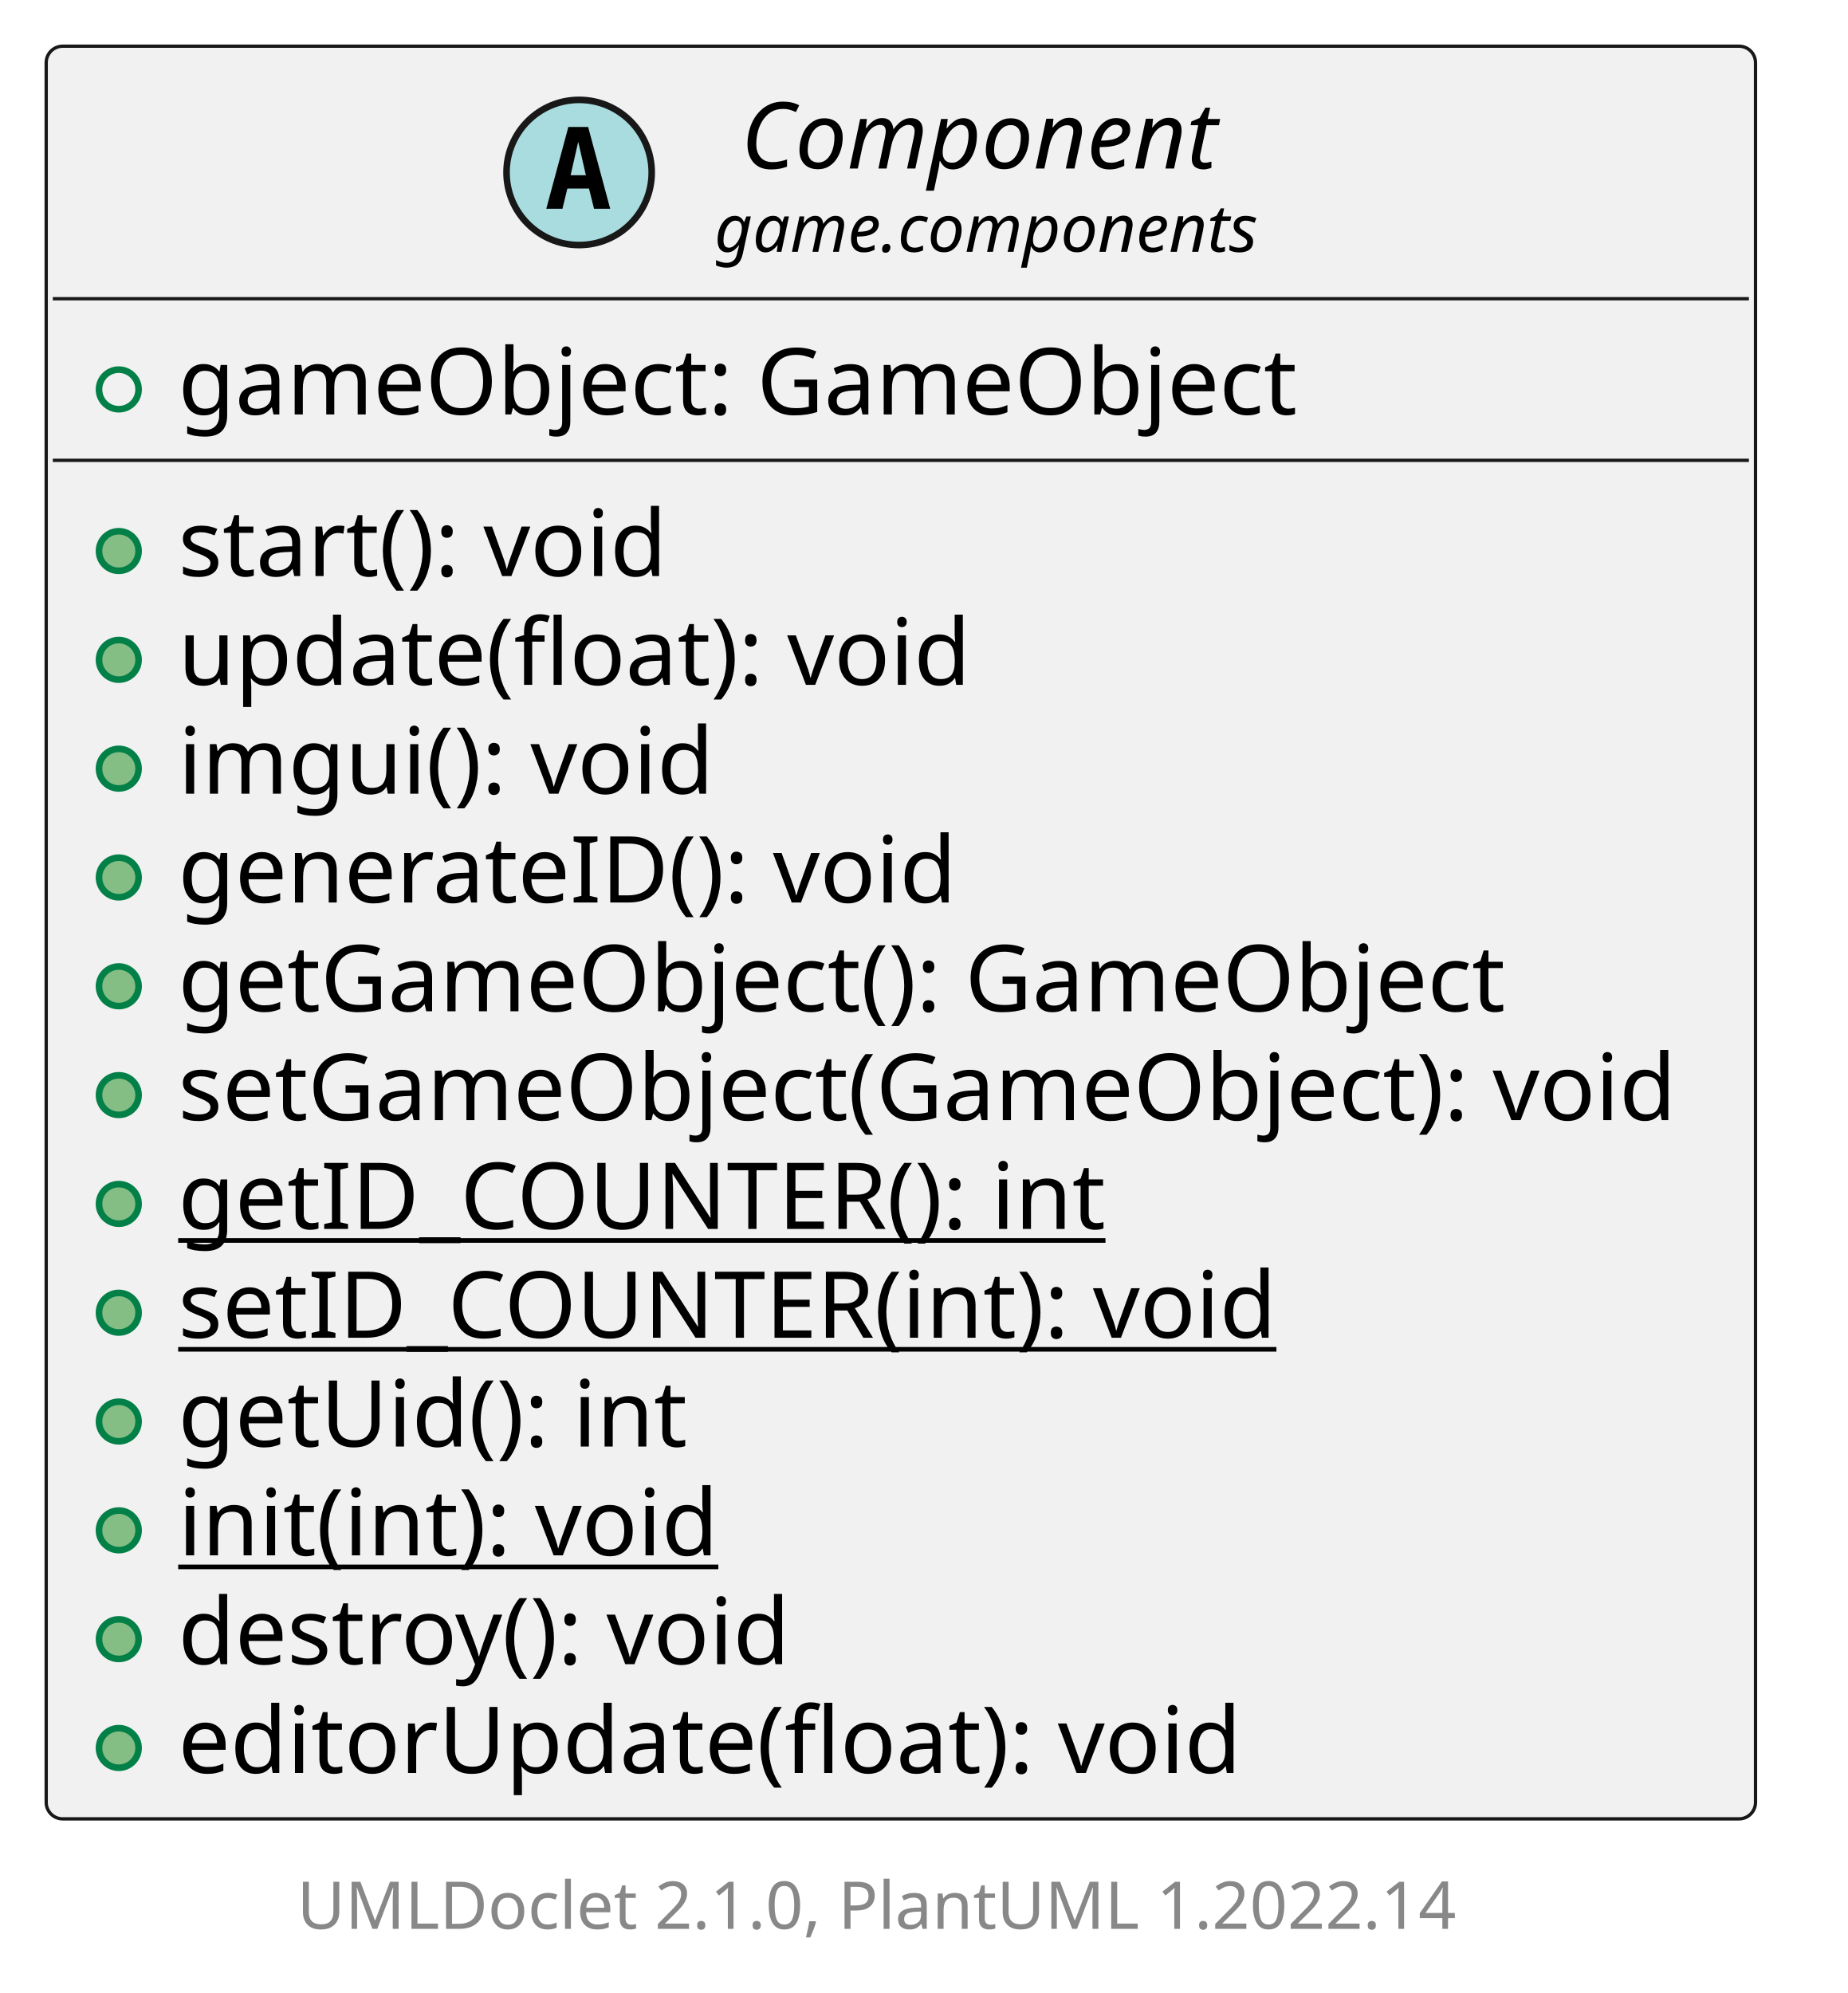
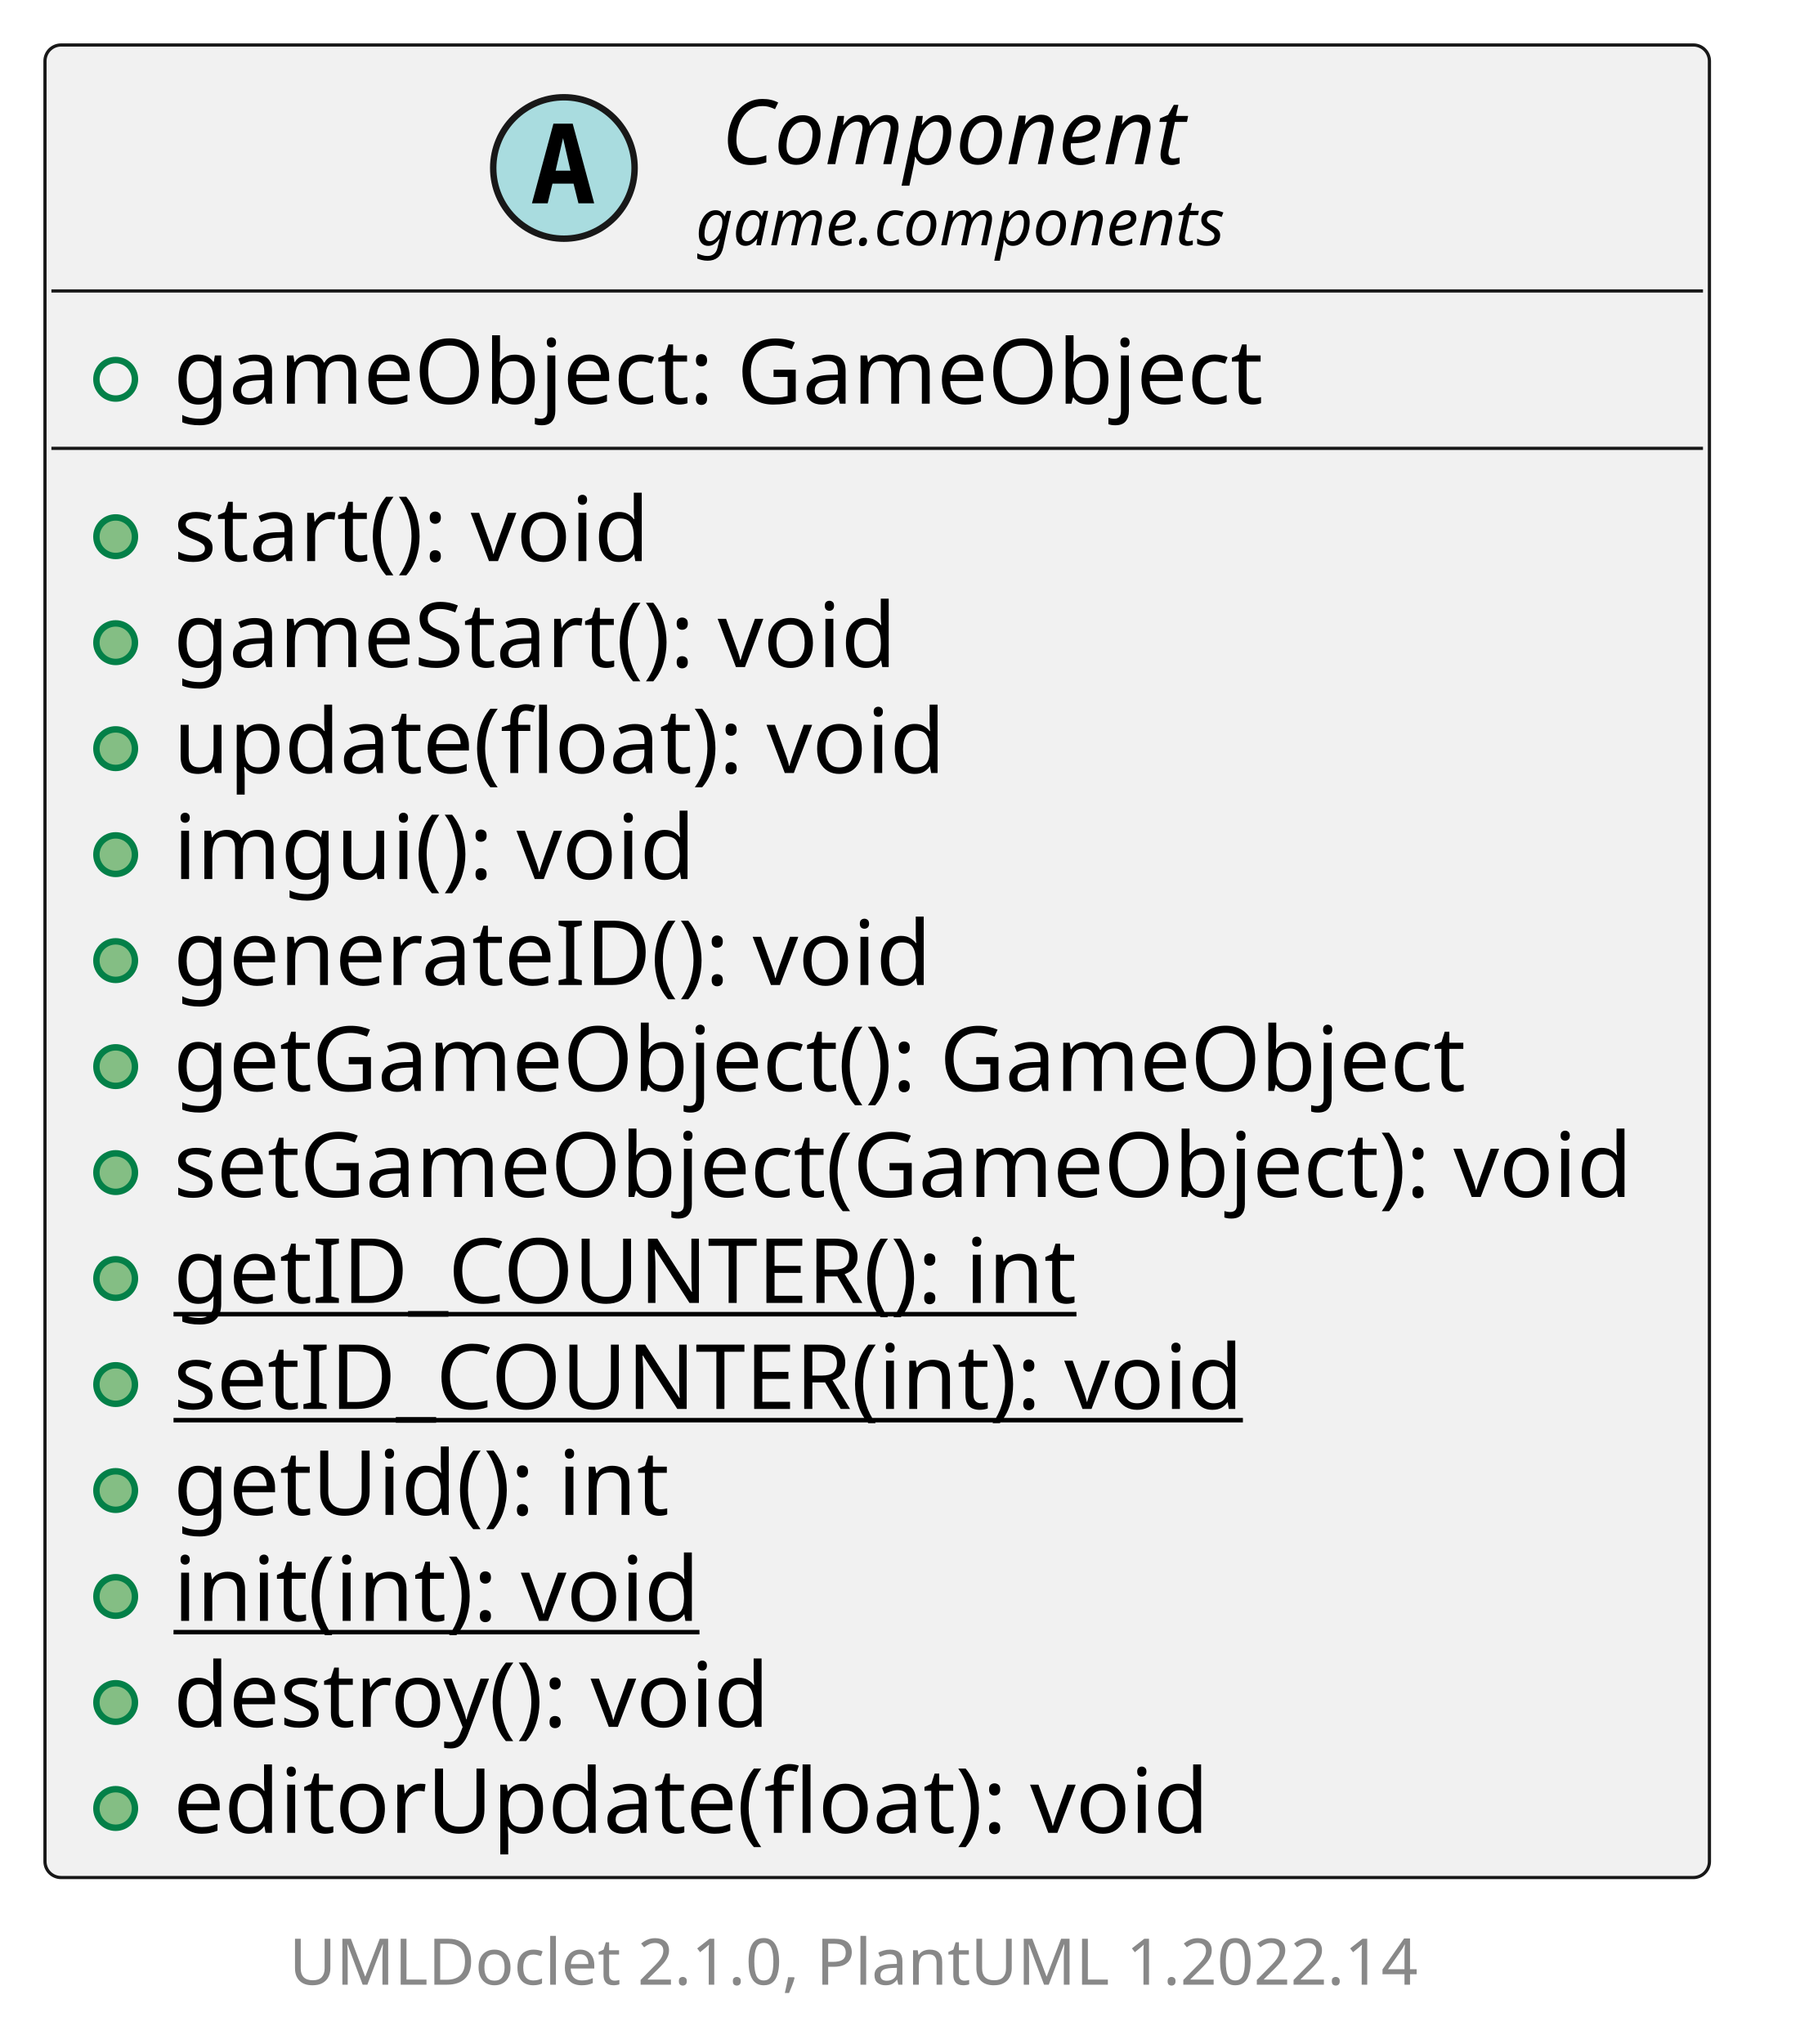
- <svg xmlns="http://www.w3.org/2000/svg" xmlns:xlink="http://www.w3.org/1999/xlink" contentStyleType="text/css" height="302px" preserveAspectRatio="none" style="width:280px;height:302px;background:#FFFFFF;" version="1.1" viewBox="0 0 280 302" width="280px" zoomAndPan="magnify">
+ <svg xmlns="http://www.w3.org/2000/svg" xmlns:xlink="http://www.w3.org/1999/xlink" contentStyleType="text/css" height="318px" preserveAspectRatio="none" style="width:280px;height:318px;background:#FFFFFF;" version="1.1" viewBox="0 0 280 318" width="280px" zoomAndPan="magnify">
  <defs />
  <g>
    <a href="Component.html" target="_top" title="Component.html" xlink:actuate="onRequest" xlink:href="Component.html" xlink:show="new" xlink:title="Component.html" xlink:type="simple">
      <g id="elem_game.components.Component">
-         <rect codeLine="5" fill="#F1F1F1" height="268.613" id="game.components.Component" rx="2.5" ry="2.5" style="stroke:#181818;stroke-width:0.5;" width="259" x="7" y="7" />
+         <rect codeLine="5" fill="#F1F1F1" height="285.102" id="game.components.Component" rx="2.5" ry="2.5" style="stroke:#181818;stroke-width:0.5;" width="259" x="7" y="7" />
        <ellipse cx="87.75" cy="26.133" fill="#A9DCDF" rx="11" ry="11" style="stroke:#181818;stroke-width:1.0;" />
        <path d="M87.613,21.481 L86.46,26.553 L88.775,26.553 Z M86.119,19.24 L89.116,19.24 L92.461,31.633 L90.012,31.633 L89.249,28.57 L85.97,28.57 L85.223,31.633 L82.774,31.633 Z " fill="#000000" />
        <text fill="#000000" font-family="sans-serif" font-size="14" font-style="italic" lengthAdjust="spacing" textLength="81" x="112.25" y="25.535">Component</text>
        <text fill="#000000" font-family="sans-serif" font-size="10" font-style="italic" lengthAdjust="spacing" textLength="89" x="108.25" y="38.156">game.components</text>
        <line style="stroke:#181818;stroke-width:0.5;" x1="8" x2="265" y1="45.266" y2="45.266" />
        <ellipse cx="18" cy="59.01" fill="none" rx="3" ry="3" style="stroke:#038048;stroke-width:1.0;" />
        <text fill="#000000" font-family="sans-serif" font-size="14" lengthAdjust="spacing" textLength="173" x="27" y="62.801">gameObject: GameObject</text>
        <line style="stroke:#181818;stroke-width:0.5;" x1="8" x2="265" y1="69.754" y2="69.754" />
        <ellipse cx="18" cy="83.498" fill="#84BE84" rx="3" ry="3" style="stroke:#038048;stroke-width:1.0;" />
        <text fill="#000000" font-family="sans-serif" font-size="14" lengthAdjust="spacing" textLength="78" x="27" y="87.289">start(): void</text>
        <ellipse cx="18" cy="99.986" fill="#84BE84" rx="3" ry="3" style="stroke:#038048;stroke-width:1.0;" />
-         <text fill="#000000" font-family="sans-serif" font-size="14" lengthAdjust="spacing" textLength="126" x="27" y="103.777">update(float): void</text>
+         <text fill="#000000" font-family="sans-serif" font-size="14" lengthAdjust="spacing" textLength="117" x="27" y="103.777">gameStart(): void</text>
        <ellipse cx="18" cy="116.475" fill="#84BE84" rx="3" ry="3" style="stroke:#038048;stroke-width:1.0;" />
-         <text fill="#000000" font-family="sans-serif" font-size="14" lengthAdjust="spacing" textLength="86" x="27" y="120.266">imgui(): void</text>
+         <text fill="#000000" font-family="sans-serif" font-size="14" lengthAdjust="spacing" textLength="126" x="27" y="120.266">update(float): void</text>
        <ellipse cx="18" cy="132.963" fill="#84BE84" rx="3" ry="3" style="stroke:#038048;stroke-width:1.0;" />
-         <text fill="#000000" font-family="sans-serif" font-size="14" lengthAdjust="spacing" textLength="122" x="27" y="136.754">generateID(): void</text>
+         <text fill="#000000" font-family="sans-serif" font-size="14" lengthAdjust="spacing" textLength="86" x="27" y="136.754">imgui(): void</text>
        <ellipse cx="18" cy="149.451" fill="#84BE84" rx="3" ry="3" style="stroke:#038048;stroke-width:1.0;" />
-         <text fill="#000000" font-family="sans-serif" font-size="14" lengthAdjust="spacing" textLength="206" x="27" y="153.242">getGameObject(): GameObject</text>
+         <text fill="#000000" font-family="sans-serif" font-size="14" lengthAdjust="spacing" textLength="122" x="27" y="153.242">generateID(): void</text>
        <ellipse cx="18" cy="165.94" fill="#84BE84" rx="3" ry="3" style="stroke:#038048;stroke-width:1.0;" />
-         <text fill="#000000" font-family="sans-serif" font-size="14" lengthAdjust="spacing" textLength="233" x="27" y="169.731">setGameObject(GameObject): void</text>
+         <text fill="#000000" font-family="sans-serif" font-size="14" lengthAdjust="spacing" textLength="206" x="27" y="169.731">getGameObject(): GameObject</text>
        <ellipse cx="18" cy="182.428" fill="#84BE84" rx="3" ry="3" style="stroke:#038048;stroke-width:1.0;" />
-         <text fill="#000000" font-family="sans-serif" font-size="14" lengthAdjust="spacing" text-decoration="underline" textLength="146" x="27" y="186.219">getID_COUNTER(): int</text>
+         <text fill="#000000" font-family="sans-serif" font-size="14" lengthAdjust="spacing" textLength="233" x="27" y="186.219">setGameObject(GameObject): void</text>
        <ellipse cx="18" cy="198.916" fill="#84BE84" rx="3" ry="3" style="stroke:#038048;stroke-width:1.0;" />
-         <text fill="#000000" font-family="sans-serif" font-size="14" lengthAdjust="spacing" text-decoration="underline" textLength="173" x="27" y="202.707">setID_COUNTER(int): void</text>
+         <text fill="#000000" font-family="sans-serif" font-size="14" lengthAdjust="spacing" text-decoration="underline" textLength="146" x="27" y="202.707">getID_COUNTER(): int</text>
        <ellipse cx="18" cy="215.404" fill="#84BE84" rx="3" ry="3" style="stroke:#038048;stroke-width:1.0;" />
-         <text fill="#000000" font-family="sans-serif" font-size="14" lengthAdjust="spacing" textLength="81" x="27" y="219.195">getUid(): int</text>
+         <text fill="#000000" font-family="sans-serif" font-size="14" lengthAdjust="spacing" text-decoration="underline" textLength="173" x="27" y="219.195">setID_COUNTER(int): void</text>
        <ellipse cx="18" cy="231.893" fill="#84BE84" rx="3" ry="3" style="stroke:#038048;stroke-width:1.0;" />
-         <text fill="#000000" font-family="sans-serif" font-size="14" lengthAdjust="spacing" text-decoration="underline" textLength="87" x="27" y="235.684">init(int): void</text>
+         <text fill="#000000" font-family="sans-serif" font-size="14" lengthAdjust="spacing" textLength="81" x="27" y="235.684">getUid(): int</text>
        <ellipse cx="18" cy="248.381" fill="#84BE84" rx="3" ry="3" style="stroke:#038048;stroke-width:1.0;" />
-         <text fill="#000000" font-family="sans-serif" font-size="14" lengthAdjust="spacing" textLength="98" x="27" y="252.172">destroy(): void</text>
+         <text fill="#000000" font-family="sans-serif" font-size="14" lengthAdjust="spacing" text-decoration="underline" textLength="87" x="27" y="252.172">init(int): void</text>
        <ellipse cx="18" cy="264.869" fill="#84BE84" rx="3" ry="3" style="stroke:#038048;stroke-width:1.0;" />
-         <text fill="#000000" font-family="sans-serif" font-size="14" lengthAdjust="spacing" textLength="168" x="27" y="268.66">editorUpdate(float): void</text>
+         <text fill="#000000" font-family="sans-serif" font-size="14" lengthAdjust="spacing" textLength="98" x="27" y="268.66">destroy(): void</text>
+         <ellipse cx="18" cy="281.357" fill="#84BE84" rx="3" ry="3" style="stroke:#038048;stroke-width:1.0;" />
+         <text fill="#000000" font-family="sans-serif" font-size="14" lengthAdjust="spacing" textLength="168" x="27" y="285.148">editorUpdate(float): void</text>
      </g>
    </a>
-     <text fill="#888888" font-family="sans-serif" font-size="10" lengthAdjust="spacing" textLength="182" x="45" y="292.281">UMLDoclet 2.1.0, PlantUML 1.2022.14</text>
+     <text fill="#888888" font-family="sans-serif" font-size="10" lengthAdjust="spacing" textLength="182" x="45" y="308.769">UMLDoclet 2.1.0, PlantUML 1.2022.14</text>
  </g>
</svg>
